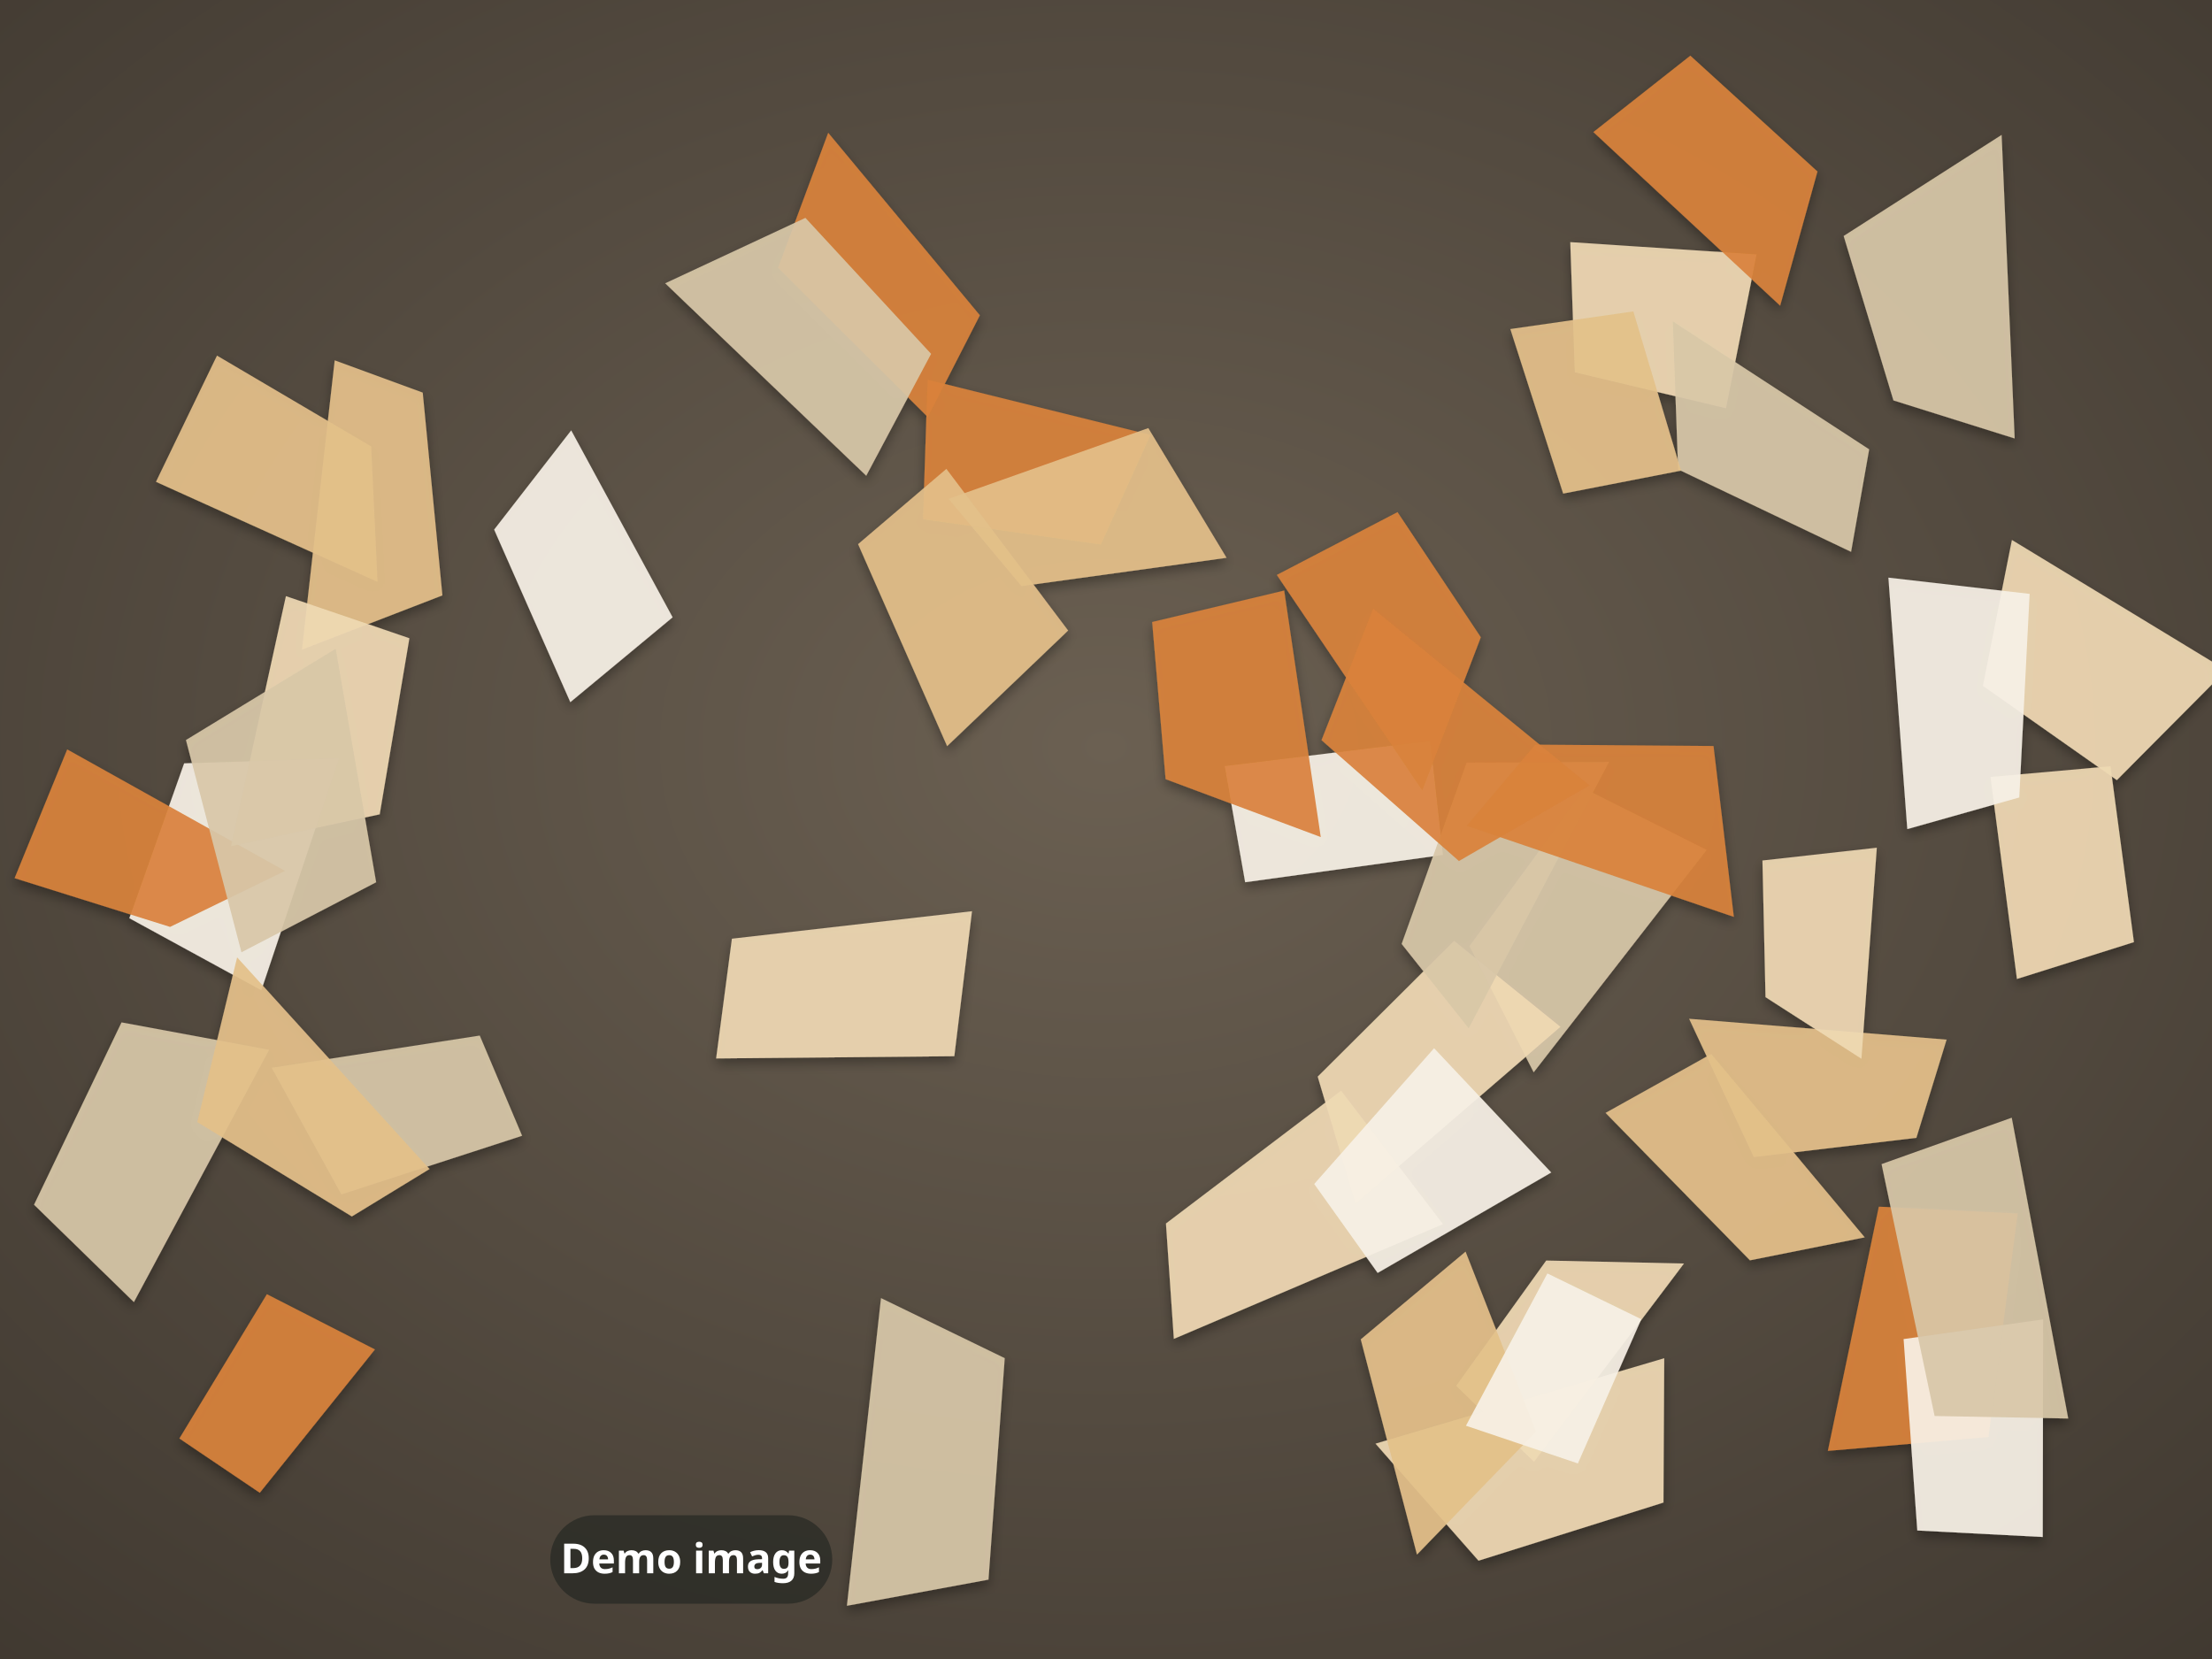
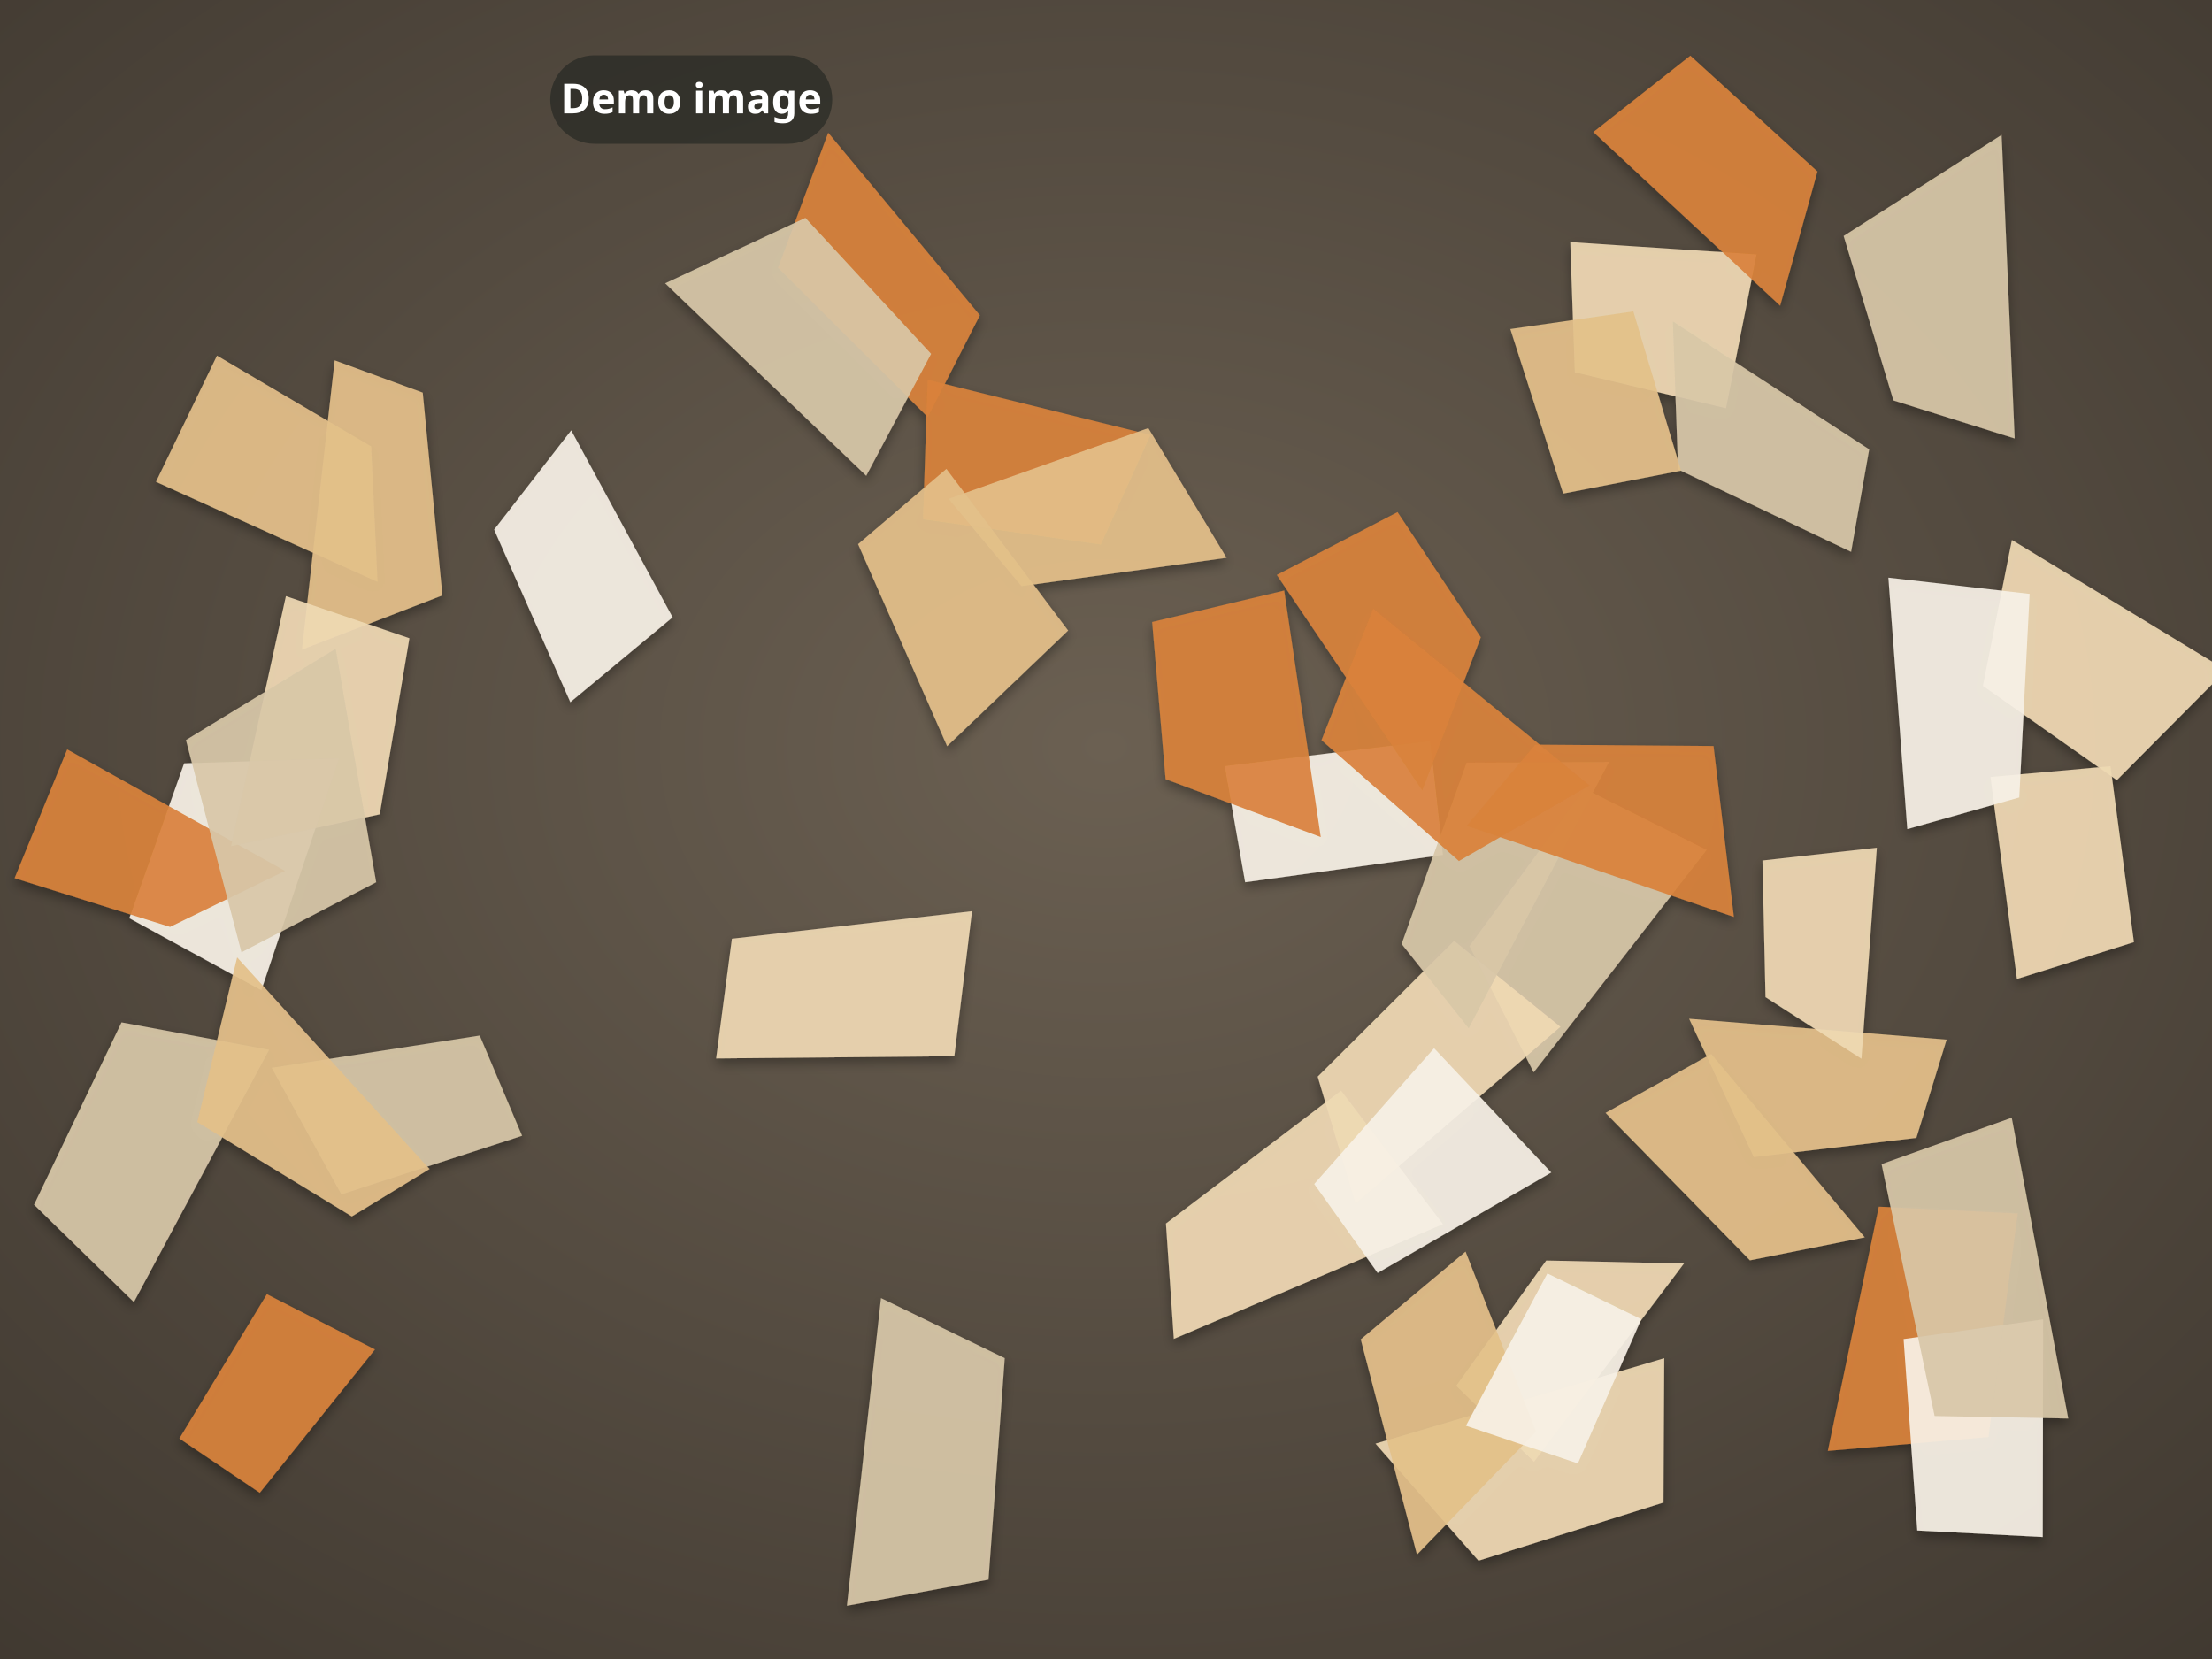
<svg xmlns="http://www.w3.org/2000/svg" viewBox="0 0 800 600" role="img" aria-label="Demo image: Paper and card">
  <defs>
    <radialGradient id="g" cx="50%" cy="45%" r="80%">
      <stop offset="0" stop-color="#6b6052" />
      <stop offset="1" stop-color="#3d362e" />
    </radialGradient>
    <filter id="s" x="-20%" y="-20%" width="140%" height="140%">
      <feDropShadow dx="0" dy="2" stdDeviation="2" flood-opacity="0.35" />
    </filter>
  </defs>
  <rect width="800" height="600" fill="url(#g)" />
  <g filter="url(#s)">
    <g transform="translate(756.7 244.6) rotate(26.1)" opacity="0.92">
      <path d="M-47.8 -31.5 L42.5 -23.3 L24.5 29.8 L-34 20.5 Z" fill="#efd9b4" />
    </g>
    <g transform="translate(54 420.2) rotate(113.6)" opacity="0.92">
      <path d="M-54.5 -23.5 L48.7 -15.2 L30.9 32 L-42.2 29.4 Z" fill="#d8c7a8" />
    </g>
    <g transform="translate(335.6 524.1) rotate(273.2)" opacity="0.92">
      <path d="M-58.2 -26.1 L53.6 -20 L34.4 25.9 L-45.9 24.5 Z" fill="#d8c7a8" />
    </g>
    <g transform="translate(697.6 479.8) rotate(280.2)" opacity="0.92">
      <path d="M-50.7 -28 L39.5 -25.5 L46 24.4 L-35.5 28.3 Z" fill="#d9823b" />
    </g>
    <g transform="translate(150.4 393.6) rotate(346.6)" opacity="0.92">
      <path d="M-49 -19.3 L26.9 -13.2 L33.4 25.6 L-35.1 31.1 Z" fill="#d8c7a8" />
    </g>
    <g transform="translate(604.6 115.5) rotate(1.9)" opacity="0.92">
      <path d="M-37.6 -26.7 L29.9 -24.5 L20.7 31.5 L-34.4 20.3 Z" fill="#efd9b4" />
    </g>
    <g transform="translate(562 529.8) rotate(339.2)" opacity="0.92">
      <path d="M-57.6 -30.1 L51 -21.9 L32.2 26.8 L-37.8 22.7 Z" fill="#efd9b4" />
    </g>
    <g transform="translate(560.8 488.8) rotate(125.7)" opacity="0.92">
      <path d="M-54 -20.6 L35.9 -18.4 L30 20.5 L-25.8 20.5 Z" fill="#efd9b4" />
    </g>
    <g transform="translate(564.2 336.7) rotate(128.8)" opacity="0.92">
      <path d="M-56.1 -23 L45.8 -24.6 L24.8 22.1 L-45.7 25.3 Z" fill="#d8c7a8" />
    </g>
    <g transform="translate(619.9 62.4) rotate(214.3)" opacity="0.92">
      <path d="M-46.9 -26.3 L44.3 -12.5 L30.9 30.1 L-30.7 21.4 Z" fill="#d9823b" />
    </g>
    <g transform="translate(460.6 445.8) rotate(148.6)" opacity="0.92">
      <path d="M-53.9 -29.3 L50.8 -14 L31.5 23.1 L-47.6 31.1 Z" fill="#efd9b4" />
    </g>
    <g transform="translate(372.9 168.6) rotate(2.8)" opacity="0.92">
      <path d="M-38.9 -29.4 L42.6 -13.4 L26.6 27.1 L-38.1 21.1 Z" fill="#d9823b" />
    </g>
    <g transform="translate(85.1 310) rotate(108.9)" opacity="0.92">
      <path d="M-45.9 -23.9 L42.5 -24.5 L33.3 29.1 L-26.1 28.5 Z" fill="#f7f1e6" />
    </g>
    <g transform="translate(520.9 503.8) rotate(247)" opacity="0.92">
      <path d="M-50.5 -30.6 L29.1 -18.9 L43.5 28.4 L-26.4 26.4 Z" fill="#e3c08a" />
    </g>
    <g transform="translate(488.5 292) rotate(352.7)" opacity="0.92">
      <path d="M-43.3 -20.6 L31.6 -20.2 L30.9 21.3 L-41.3 22 Z" fill="#f7f1e6" />
    </g>
    <g transform="translate(714.3 526.1) rotate(85)" opacity="0.92">
      <path d="M-46.6 -28.8 L31.8 -21.8 L25.5 23.2 L-43.9 22.1 Z" fill="#f7f1e6" />
    </g>
    <g transform="translate(449 256.8) rotate(82.7)" opacity="0.92">
      <path d="M-40.9 -20.8 L49.2 -22.6 L21.3 30.4 L-35.7 28 Z" fill="#d9823b" />
    </g>
    <g transform="translate(135.9 177.7) rotate(270.3)" opacity="0.92">
      <path d="M-57.4 -26.4 L47.3 -15.1 L35.8 16.8 L-37.5 24.3 Z" fill="#e3c08a" />
    </g>
    <g transform="translate(48.9 309.1) rotate(21.2)" opacity="0.92">
      <path d="M-36.7 -26.6 L52.6 -14.1 L21.2 19.8 L-37.6 23.7 Z" fill="#d9823b" />
    </g>
    <g transform="translate(110 402.2) rotate(38.5)" opacity="0.92">
      <path d="M-53.8 -28.7 L48.3 -12.1 L37 18.8 L-28 26.9 Z" fill="#e3c08a" />
    </g>
    <g transform="translate(515.1 384.8) rotate(142.9)" opacity="0.92">
      <path d="M-47.4 -19 L50.3 -25.3 L33.5 19.6 L-35.5 29 Z" fill="#efd9b4" />
    </g>
    <g transform="translate(95.6 165.1) rotate(205.8)" opacity="0.92">
      <path d="M-56.6 -23 L31.3 -25.3 L31.3 25.4 L-33.2 20.1 Z" fill="#e3c08a" />
    </g>
    <g transform="translate(325.9 106.8) rotate(39.4)" opacity="0.92">
      <path d="M-57.7 -28.7 L26.6 -12.5 L35.4 27.9 L-40.7 20.6 Z" fill="#d9823b" />
    </g>
    <g transform="translate(745 319.9) rotate(259.9)" opacity="0.92">
      <path d="M-30.9 -21.3 L42.7 -17.9 L38.9 25.5 L-25.2 22.7 Z" fill="#efd9b4" />
    </g>
    <g transform="translate(541.2 315) rotate(116.8)" opacity="0.92">
      <path d="M-53.6 -18.6 L55.3 -16.7 L39 18.7 L-30.1 27.3 Z" fill="#d8c7a8" />
    </g>
    <g transform="translate(347.8 218) rotate(244.2)" opacity="0.92">
      <path d="M-44.4 -27.3 L35.4 -24.5 L46 16.1 L-25.8 30.3 Z" fill="#e3c08a" />
    </g>
    <g transform="translate(639.6 161.5) rotate(25.9)" opacity="0.92">
      <path d="M-50.9 -25.6 L33.2 -15 L43.5 21.2 L-25.8 21.7 Z" fill="#d8c7a8" />
    </g>
    <g transform="translate(498.9 222.7) rotate(233.4)" opacity="0.92">
      <path d="M-59.9 -25.2 L34 -21 L26.2 27.6 L-28.1 24.8 Z" fill="#d9823b" />
    </g>
    <g transform="translate(698.6 109.2) rotate(84.1)" opacity="0.92">
      <path d="M-57.5 -31.4 L52.2 -24.8 L34 17.4 L-27 29.2 Z" fill="#d8c7a8" />
    </g>
    <g transform="translate(112.6 258.2) rotate(282.5)" opacity="0.92">
      <path d="M-53 -18 L39.6 -18.2 L34.4 28.7 L-30.1 32 Z" fill="#efd9b4" />
    </g>
    <g transform="translate(561.2 495.2) rotate(290.5)" opacity="0.92">
      <path d="M-30 -21.9 L31.9 -13.6 L28.3 24 L-28.6 20.8 Z" fill="#f7f1e6" />
    </g>
    <g transform="translate(100.9 502.5) rotate(128.1)" opacity="0.92">
      <path d="M-32.8 -18.4 L33.7 -17.6 L36.2 17.4 L-24.4 24.7 Z" fill="#d9823b" />
    </g>
    <g transform="translate(307 358.6) rotate(173.6)" opacity="0.92">
      <path d="M-35.3 -27.5 L50.4 -18.7 L39.9 23.7 L-47.5 23.9 Z" fill="#efd9b4" />
    </g>
    <g transform="translate(717.4 464.7) rotate(81.8)" opacity="0.92">
      <path d="M-58.4 -18.7 L52.2 -23.4 L44.4 24.3 L-48.5 30.3 Z" fill="#d8c7a8" />
    </g>
    <g transform="translate(587.9 292.8) rotate(190.9)" opacity="0.92">
      <path d="M-45.8 -30.7 L55.3 -16.6 L36.5 16.9 L-26.9 28.6 Z" fill="#d9823b" />
    </g>
    <g transform="translate(205.4 207.4) rotate(236.3)" opacity="0.92">
      <path d="M-39.2 -25.1 L28 -13.4 L42.4 29.7 L-34.2 22.7 Z" fill="#f7f1e6" />
    </g>
    <g transform="translate(669.8 391.7) rotate(1.5)" opacity="0.92">
      <path d="M-59.5 -21.7 L33.8 -16.6 L23.8 19.2 L-34.8 27.7 Z" fill="#e3c08a" />
    </g>
    <g transform="translate(512 422.3) rotate(144.5)" opacity="0.92">
      <path d="M-38.9 -29.9 L33.3 -23 L33.3 16.5 L-30.5 31.3 Z" fill="#f7f1e6" />
    </g>
    <g transform="translate(658 340.7) rotate(90.8)" opacity="0.92">
      <path d="M-34.4 -20.3 L42 -15.8 L20.2 19.2 L-29.2 21 Z" fill="#efd9b4" />
    </g>
    <g transform="translate(626.3 420.7) rotate(50.2)" opacity="0.92">
      <path d="M-35.1 -19.6 L51.4 -19.8 L31.2 17.4 L-43.2 23.4 Z" fill="#e3c08a" />
    </g>
    <g transform="translate(708.8 242.3) rotate(268.4)" opacity="0.92">
      <path d="M-57 -20.6 L34.1 -24.9 L26.8 26 L-46.7 20.2 Z" fill="#f7f1e6" />
    </g>
    <g transform="translate(583.2 149.2) rotate(72.1)" opacity="0.92">
      <path d="M-32.5 -18.4 L27.6 -17.1 L22.4 26 L-40.1 25.9 Z" fill="#e3c08a" />
    </g>
    <g transform="translate(105.5 295) rotate(77.3)" opacity="0.92">
      <path d="M-55.4 -28.8 L30.2 -24.5 L44.2 28.6 L-35.1 31.3 Z" fill="#d8c7a8" />
    </g>
    <g transform="translate(292.1 118.2) rotate(219.7)" opacity="0.92">
      <path d="M-50.7 -27.9 L49.7 -20.8 L25.8 29.8 L-40.6 21 Z" fill="#d8c7a8" />
    </g>
    <g transform="translate(519.4 268) rotate(37)" opacity="0.92">
      <path d="M-47 -24.5 L54 -20.6 L32.7 29.7 L-33.3 24.7 Z" fill="#d9823b" />
    </g>
    <g transform="translate(390.3 186) rotate(162.3)" opacity="0.92">
      <path d="M-46 -31.2 L27.8 -18.4 L43.3 19.7 L-33.3 22.1 Z" fill="#e3c08a" />
    </g>
  </g>
  <g font-family="'DM Sans', system-ui, sans-serif">
-     <rect x="199" y="548" width="102" height="32" rx="16" fill="#1b1f1c" fill-opacity="0.55" />
-     <text x="250" y="569" text-anchor="middle" font-size="15" font-weight="600" fill="#ffffff">Demo image</text>
+     <rect x="199" y="20" width="102" height="32" rx="16" fill="#1b1f1c" fill-opacity="0.55" />
+     <text x="250" y="41" text-anchor="middle" font-size="15" font-weight="600" fill="#ffffff">Demo image</text>
  </g>
</svg>
